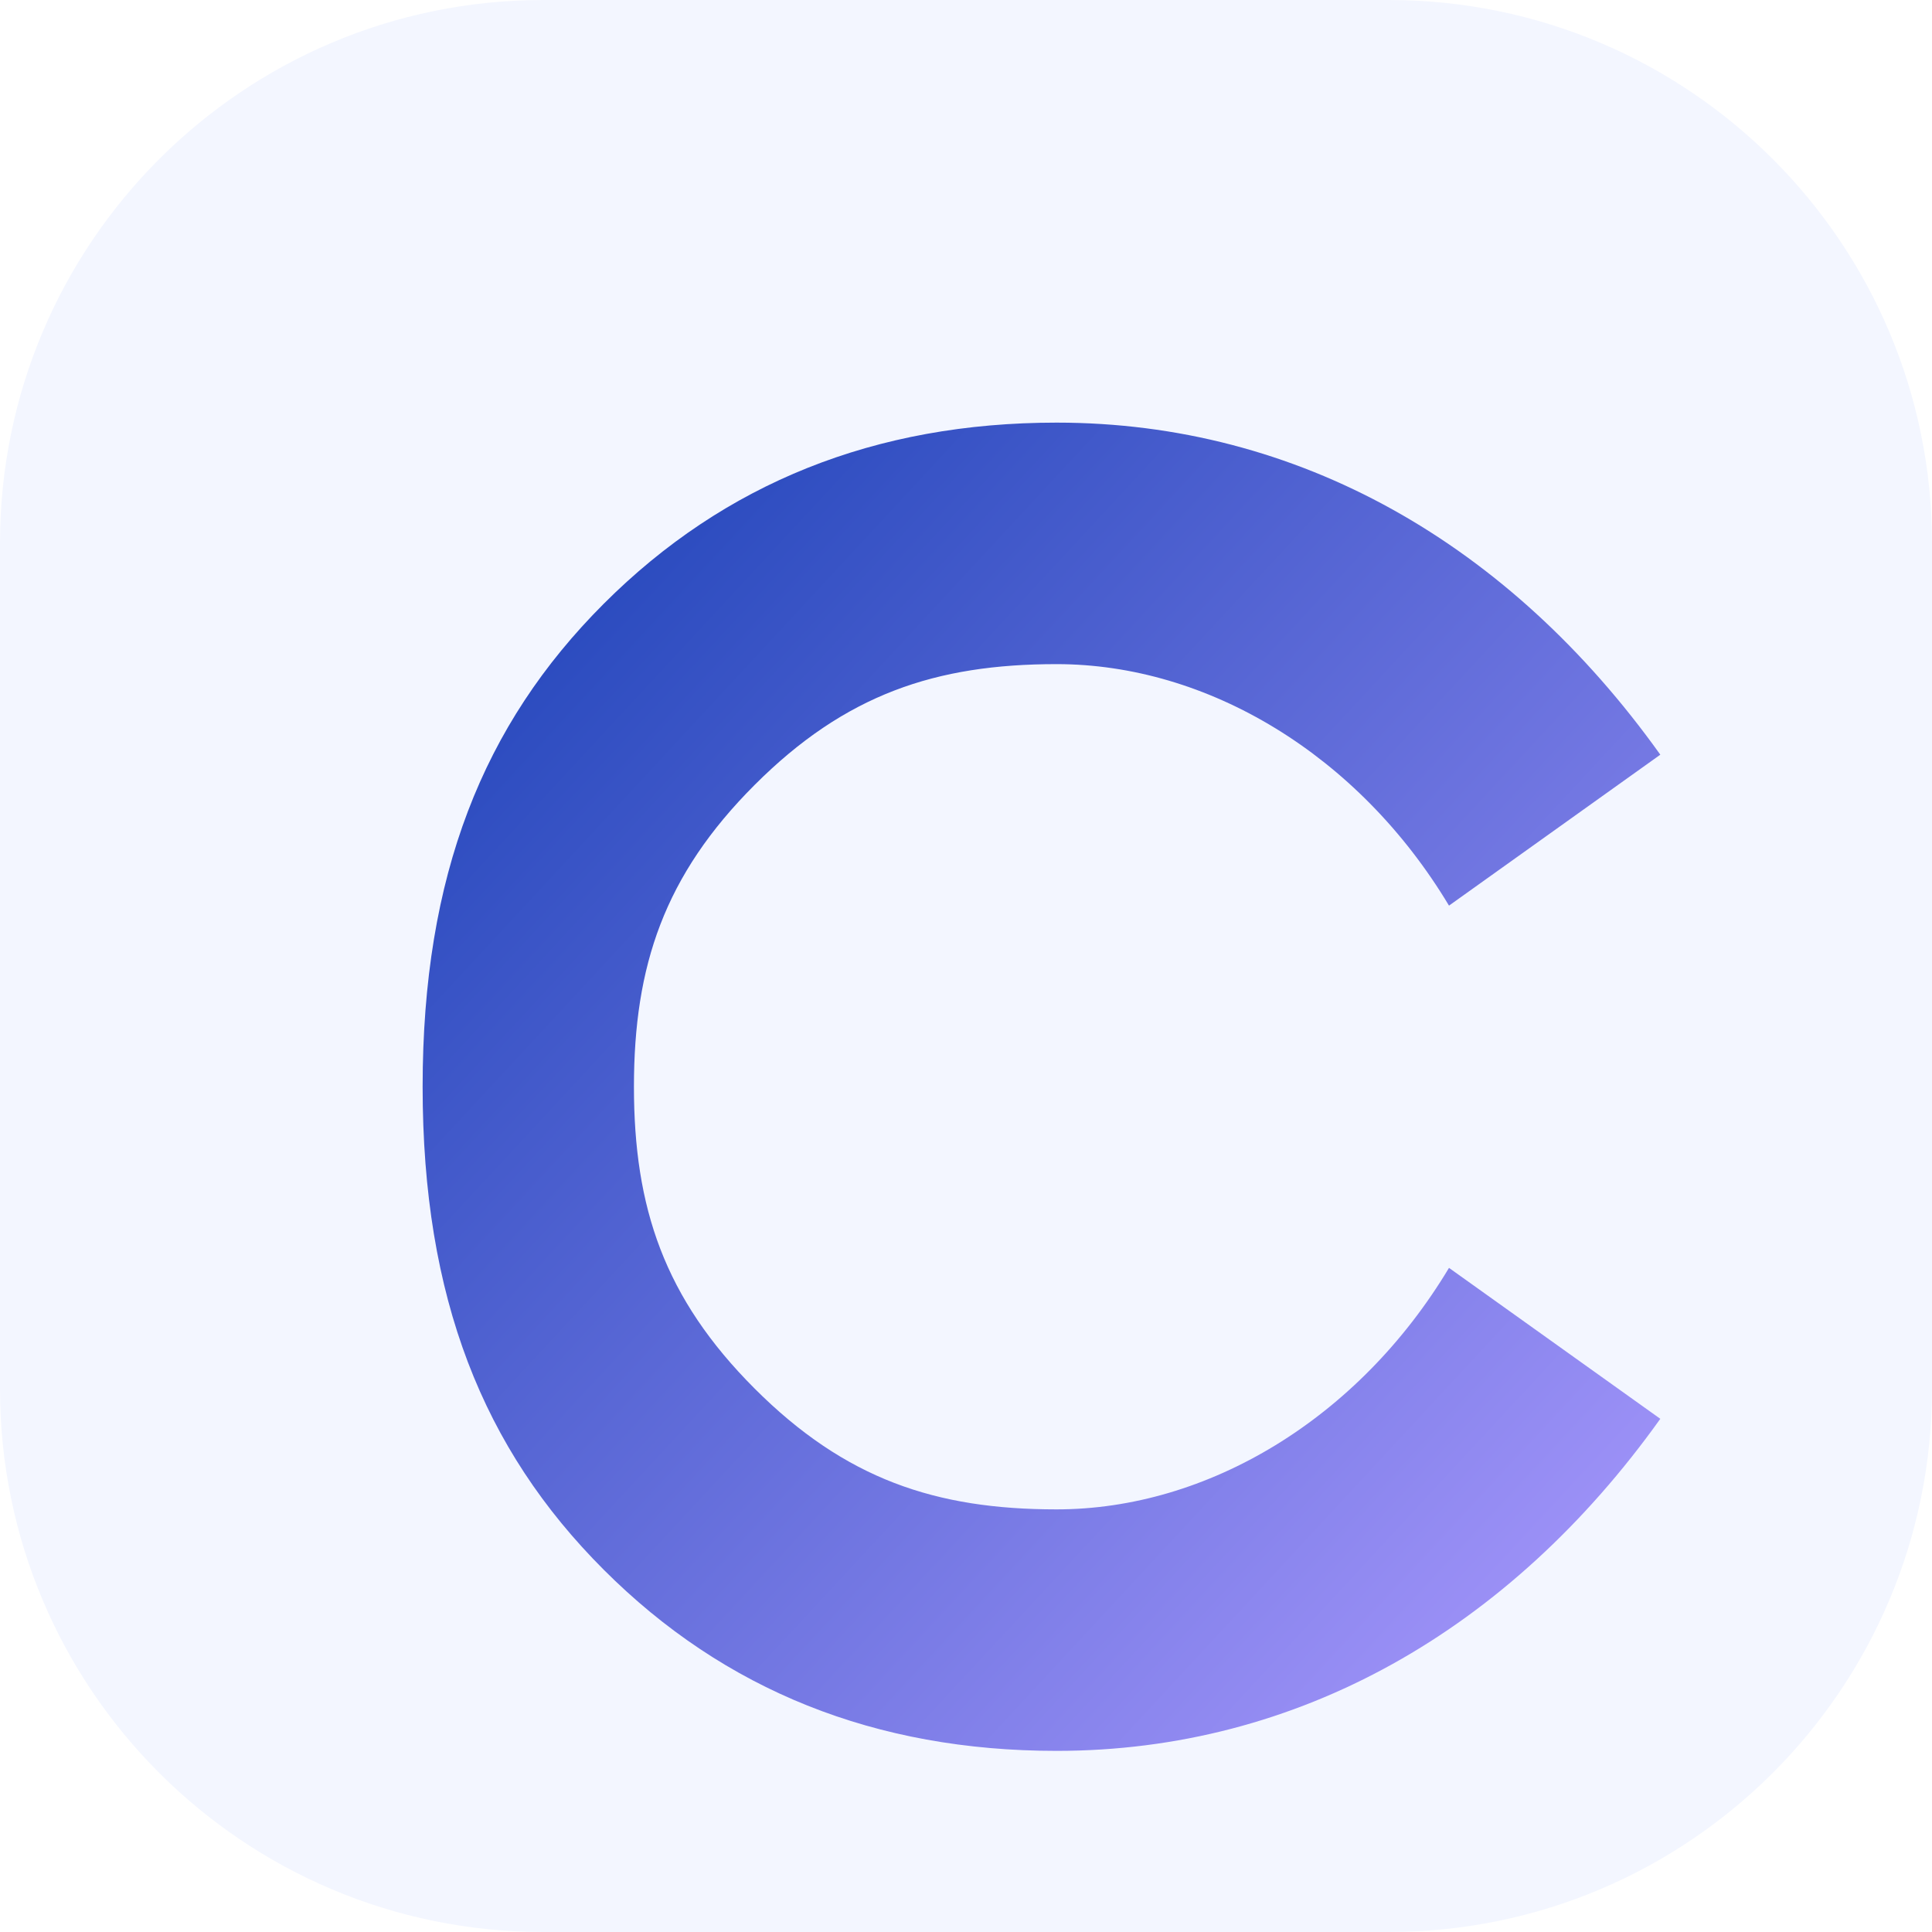
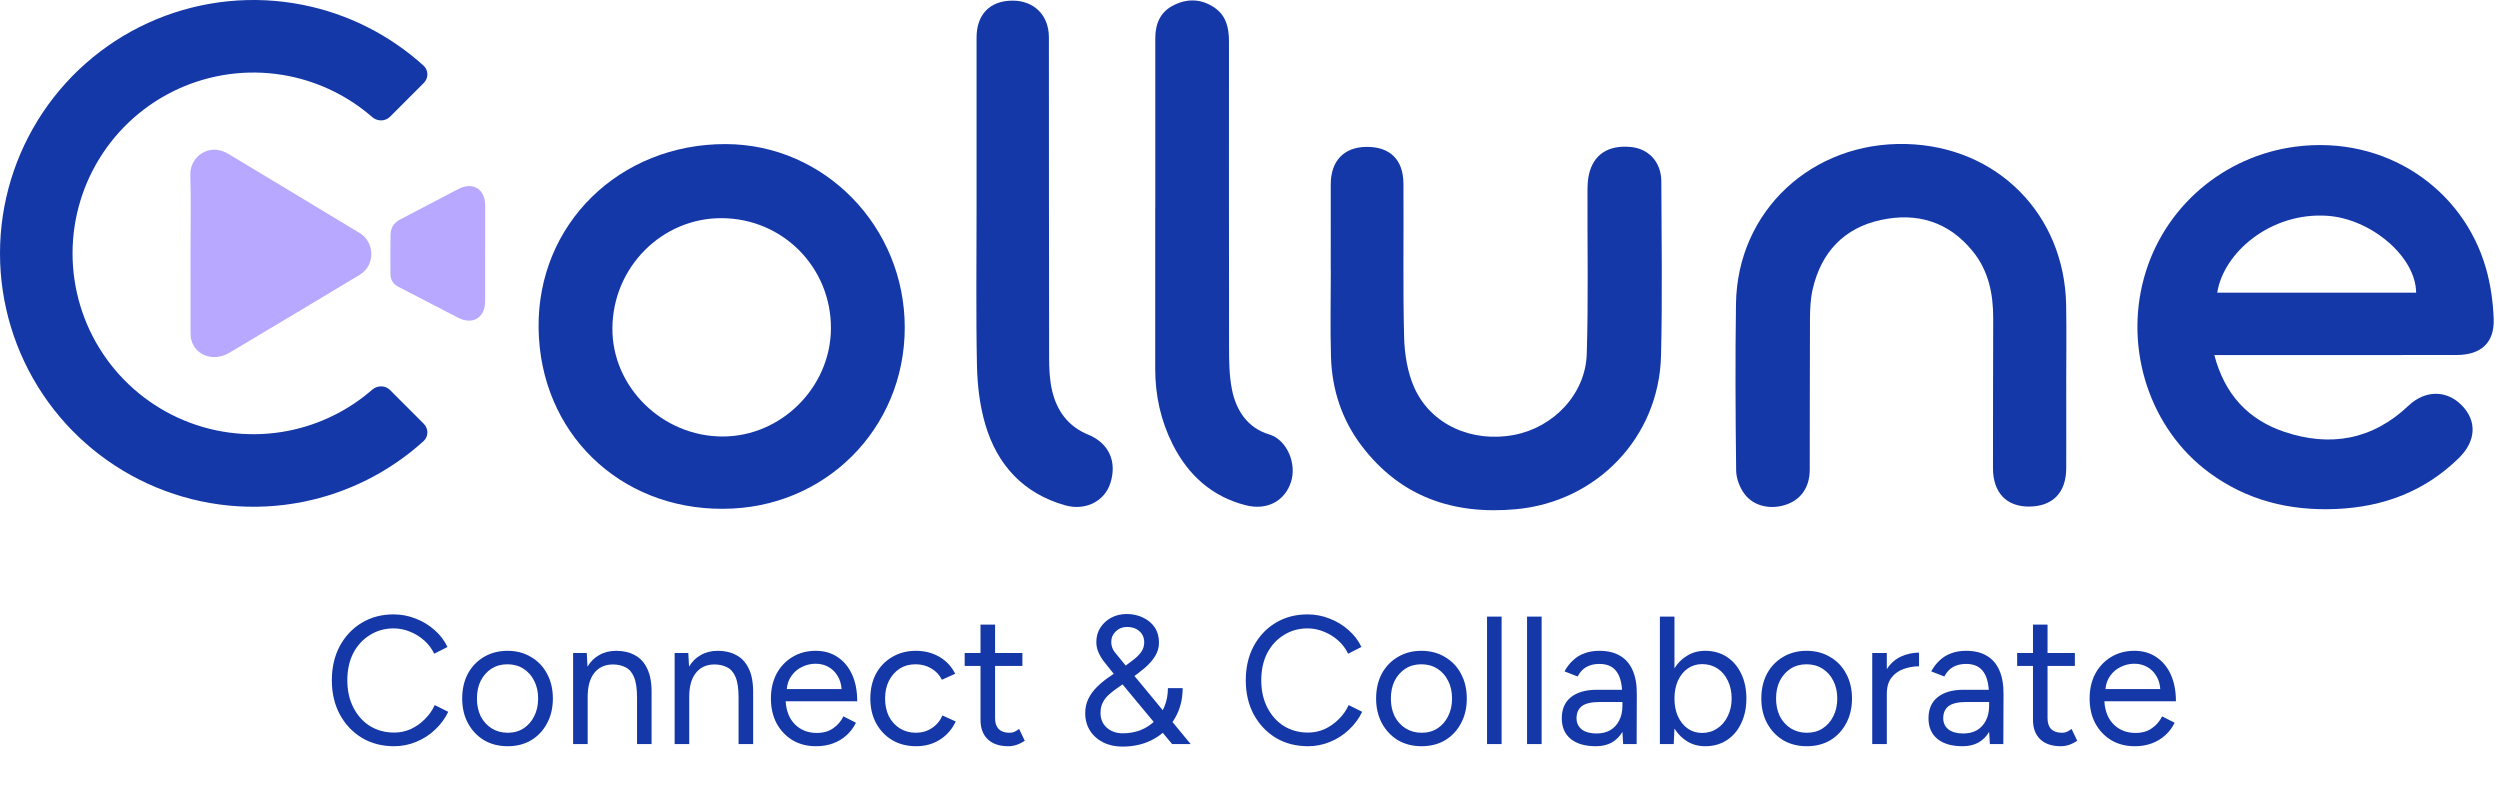
- <svg xmlns="http://www.w3.org/2000/svg" viewBox="0 0 64 64">
-   <defs>
-     <linearGradient id="g" x1="0%" y1="0%" x2="100%" y2="100%">
-       <stop offset="0%" stop-color="#173fb5" />
-       <stop offset="100%" stop-color="#ad9bff" />
-     </linearGradient>
-   </defs>
-   <rect width="64" height="64" rx="18" fill="#f3f6ff" />
-   <path d="M20 20c4-4 9-6 15-6 8 0 15 4 20 11l-7 5c-3-5-8-8-13-8-4 0-7 1-10 4s-4 6-4 10 1 7 4 10 6 4 10 4c5 0 10-3 13-8l7 5c-5 7-12 11-20 11-6 0-11-2-15-6s-6-9-6-16 2-12 6-16Z" fill="url(#g)" />
+ <svg xmlns="http://www.w3.org/2000/svg" width="167" height="53" viewBox="0 0 167 53" fill="none">
+   <path d="M26.328 49.848C25.517 49.848 24.799 49.662 24.174 49.288C23.55 48.907 23.059 48.388 22.703 47.731C22.346 47.066 22.167 46.304 22.167 45.444C22.167 44.585 22.342 43.827 22.69 43.17C23.047 42.505 23.534 41.986 24.15 41.612C24.775 41.231 25.488 41.041 26.291 41.041C26.802 41.041 27.293 41.134 27.763 41.321C28.233 41.499 28.655 41.754 29.028 42.087C29.401 42.411 29.689 42.788 29.892 43.218L29.004 43.668C28.842 43.328 28.619 43.032 28.335 42.78C28.051 42.529 27.735 42.334 27.386 42.196C27.037 42.05 26.672 41.977 26.291 41.977C25.699 41.977 25.168 42.127 24.698 42.428C24.227 42.719 23.858 43.125 23.59 43.644C23.331 44.163 23.201 44.763 23.201 45.444C23.201 46.126 23.335 46.73 23.603 47.257C23.87 47.784 24.239 48.198 24.71 48.498C25.188 48.79 25.727 48.936 26.328 48.936C26.717 48.936 27.086 48.859 27.435 48.705C27.783 48.542 28.096 48.324 28.371 48.048C28.655 47.772 28.878 47.456 29.04 47.099L29.941 47.549C29.73 47.995 29.438 48.392 29.065 48.741C28.7 49.09 28.278 49.361 27.8 49.556C27.329 49.751 26.839 49.848 26.328 49.848ZM33.915 49.848C33.323 49.848 32.796 49.714 32.334 49.447C31.879 49.171 31.523 48.794 31.263 48.315C31.003 47.837 30.874 47.285 30.874 46.661C30.874 46.036 30.999 45.485 31.251 45.007C31.51 44.528 31.867 44.155 32.321 43.887C32.784 43.612 33.307 43.474 33.891 43.474C34.491 43.474 35.018 43.612 35.472 43.887C35.934 44.155 36.291 44.528 36.543 45.007C36.802 45.485 36.932 46.036 36.932 46.661C36.932 47.285 36.802 47.837 36.543 48.315C36.291 48.794 35.938 49.171 35.484 49.447C35.03 49.714 34.507 49.848 33.915 49.848ZM33.915 48.948C34.321 48.948 34.673 48.851 34.973 48.656C35.273 48.461 35.509 48.194 35.679 47.853C35.857 47.513 35.947 47.115 35.947 46.661C35.947 46.207 35.857 45.809 35.679 45.469C35.509 45.128 35.269 44.861 34.961 44.666C34.653 44.471 34.296 44.374 33.891 44.374C33.493 44.374 33.141 44.471 32.832 44.666C32.532 44.861 32.293 45.128 32.115 45.469C31.944 45.809 31.859 46.207 31.859 46.661C31.859 47.107 31.944 47.504 32.115 47.853C32.293 48.194 32.536 48.461 32.844 48.656C33.161 48.851 33.518 48.948 33.915 48.948ZM38.283 49.702V43.62H39.196L39.244 44.532C39.447 44.191 39.711 43.932 40.035 43.754C40.359 43.567 40.736 43.474 41.166 43.474C41.645 43.474 42.058 43.571 42.407 43.766C42.764 43.952 43.04 44.252 43.234 44.666C43.437 45.08 43.534 45.623 43.526 46.296V49.702H42.553V46.588C42.553 45.988 42.484 45.53 42.346 45.213C42.208 44.897 42.018 44.682 41.775 44.569C41.531 44.447 41.255 44.386 40.947 44.386C40.412 44.386 39.994 44.577 39.694 44.958C39.402 45.331 39.256 45.862 39.256 46.551V49.702H38.283ZM45.066 49.702V43.62H45.979L46.028 44.532C46.23 44.191 46.494 43.932 46.818 43.754C47.143 43.567 47.52 43.474 47.95 43.474C48.428 43.474 48.842 43.571 49.191 43.766C49.547 43.952 49.823 44.252 50.018 44.666C50.22 45.08 50.318 45.623 50.31 46.296V49.702H49.336V46.588C49.336 45.988 49.267 45.53 49.13 45.213C48.992 44.897 48.801 44.682 48.558 44.569C48.315 44.447 48.039 44.386 47.731 44.386C47.195 44.386 46.778 44.577 46.478 44.958C46.186 45.331 46.04 45.862 46.04 46.551V49.702H45.066ZM54.514 49.848C53.922 49.848 53.399 49.714 52.945 49.447C52.491 49.171 52.134 48.794 51.874 48.315C51.623 47.837 51.497 47.285 51.497 46.661C51.497 46.036 51.623 45.485 51.874 45.007C52.134 44.528 52.487 44.155 52.933 43.887C53.387 43.612 53.906 43.474 54.49 43.474C55.057 43.474 55.548 43.616 55.962 43.9C56.375 44.175 56.696 44.565 56.923 45.067C57.15 45.57 57.263 46.162 57.263 46.843H52.483C52.523 47.508 52.734 48.027 53.115 48.401C53.496 48.774 53.979 48.96 54.563 48.96C54.992 48.96 55.353 48.859 55.645 48.656C55.946 48.453 56.177 48.186 56.339 47.853L57.178 48.279C57.024 48.595 56.817 48.871 56.558 49.106C56.306 49.341 56.006 49.524 55.658 49.654C55.317 49.783 54.936 49.848 54.514 49.848ZM52.556 46.028H56.217C56.193 45.68 56.1 45.38 55.937 45.128C55.783 44.877 55.581 44.682 55.329 44.544C55.078 44.406 54.794 44.337 54.478 44.337C54.169 44.337 53.873 44.406 53.59 44.544C53.306 44.674 53.071 44.869 52.884 45.128C52.697 45.38 52.588 45.68 52.556 46.028ZM61.204 49.848C60.603 49.848 60.072 49.714 59.61 49.447C59.148 49.171 58.787 48.794 58.527 48.315C58.268 47.837 58.138 47.285 58.138 46.661C58.138 46.036 58.264 45.485 58.515 45.007C58.775 44.528 59.136 44.155 59.598 43.887C60.06 43.612 60.587 43.474 61.179 43.474C61.763 43.474 62.286 43.608 62.748 43.875C63.211 44.143 63.564 44.52 63.807 45.007L62.919 45.408C62.757 45.084 62.521 44.832 62.213 44.654C61.905 44.467 61.552 44.374 61.155 44.374C60.758 44.374 60.405 44.471 60.096 44.666C59.797 44.861 59.557 45.132 59.379 45.481C59.209 45.822 59.123 46.215 59.123 46.661C59.123 47.107 59.209 47.504 59.379 47.853C59.557 48.194 59.8 48.461 60.109 48.656C60.425 48.851 60.782 48.948 61.179 48.948C61.577 48.948 61.929 48.846 62.238 48.644C62.554 48.441 62.793 48.157 62.955 47.792L63.843 48.194C63.6 48.713 63.247 49.118 62.785 49.41C62.323 49.702 61.796 49.848 61.204 49.848ZM67.359 49.848C66.767 49.848 66.309 49.694 65.985 49.386C65.66 49.078 65.498 48.644 65.498 48.084V44.483H64.44V43.62H65.498V41.722H66.471V43.62H68.296V44.483H66.471V47.987C66.471 48.295 66.552 48.534 66.715 48.705C66.885 48.867 67.12 48.948 67.42 48.948C67.517 48.948 67.611 48.936 67.7 48.911C67.797 48.879 67.923 48.806 68.077 48.693L68.454 49.483C68.243 49.621 68.053 49.714 67.882 49.763C67.712 49.82 67.538 49.848 67.359 49.848ZM74.975 49.873C74.496 49.873 74.07 49.779 73.697 49.593C73.324 49.406 73.028 49.143 72.809 48.802C72.598 48.461 72.493 48.076 72.493 47.646C72.493 47.289 72.562 46.969 72.7 46.685C72.838 46.401 73.02 46.146 73.247 45.919C73.482 45.684 73.738 45.469 74.013 45.274L75.121 44.52C75.323 44.374 75.522 44.224 75.716 44.07C75.919 43.916 76.09 43.745 76.228 43.559C76.365 43.364 76.434 43.149 76.434 42.914C76.434 42.598 76.325 42.346 76.106 42.16C75.895 41.973 75.623 41.88 75.291 41.88C74.999 41.88 74.747 41.977 74.537 42.172C74.334 42.367 74.232 42.606 74.232 42.89C74.232 43.133 74.305 43.352 74.451 43.547C74.597 43.733 74.78 43.956 74.999 44.216L76.495 46.016L79.536 49.702H78.296L75.668 46.539L74.208 44.775C74.022 44.548 73.851 44.333 73.697 44.131C73.551 43.928 73.438 43.725 73.356 43.522C73.275 43.32 73.235 43.109 73.235 42.89C73.235 42.525 73.324 42.205 73.502 41.929C73.689 41.645 73.932 41.422 74.232 41.26C74.541 41.097 74.885 41.016 75.266 41.016C75.672 41.016 76.037 41.097 76.361 41.26C76.694 41.414 76.953 41.633 77.14 41.917C77.326 42.2 77.42 42.537 77.42 42.926C77.42 43.243 77.335 43.543 77.164 43.827C76.994 44.102 76.763 44.366 76.471 44.617C76.187 44.861 75.862 45.108 75.498 45.359L74.609 45.98C74.431 46.101 74.257 46.239 74.086 46.393C73.916 46.539 73.778 46.714 73.673 46.916C73.567 47.111 73.515 47.35 73.515 47.634C73.515 48.032 73.653 48.356 73.928 48.607C74.212 48.859 74.569 48.984 74.999 48.984C75.421 48.984 75.814 48.916 76.179 48.778C76.544 48.632 76.864 48.425 77.14 48.157C77.424 47.89 77.639 47.569 77.785 47.196C77.939 46.823 78.016 46.414 78.016 45.968H79.001C79.001 46.722 78.827 47.395 78.478 47.987C78.137 48.579 77.663 49.041 77.055 49.374C76.455 49.706 75.761 49.873 74.975 49.873ZM87.378 49.848C86.567 49.848 85.85 49.662 85.225 49.288C84.6 48.907 84.11 48.388 83.753 47.731C83.396 47.066 83.218 46.304 83.218 45.444C83.218 44.585 83.392 43.827 83.741 43.17C84.098 42.505 84.584 41.986 85.201 41.612C85.825 41.231 86.539 41.041 87.342 41.041C87.853 41.041 88.343 41.134 88.814 41.321C89.284 41.499 89.706 41.754 90.079 42.087C90.452 42.411 90.74 42.788 90.942 43.218L90.055 43.668C89.892 43.328 89.669 43.032 89.385 42.78C89.102 42.529 88.785 42.334 88.436 42.196C88.088 42.05 87.723 41.977 87.342 41.977C86.75 41.977 86.219 42.127 85.748 42.428C85.278 42.719 84.909 43.125 84.641 43.644C84.382 44.163 84.252 44.763 84.252 45.444C84.252 46.126 84.386 46.73 84.653 47.257C84.921 47.784 85.29 48.198 85.76 48.498C86.239 48.79 86.778 48.936 87.378 48.936C87.767 48.936 88.136 48.859 88.485 48.705C88.834 48.542 89.146 48.324 89.422 48.048C89.706 47.772 89.929 47.456 90.091 47.099L90.991 47.549C90.78 47.995 90.488 48.392 90.115 48.741C89.75 49.09 89.329 49.361 88.85 49.556C88.38 49.751 87.889 49.848 87.378 49.848ZM94.966 49.848C94.374 49.848 93.846 49.714 93.384 49.447C92.93 49.171 92.573 48.794 92.314 48.315C92.054 47.837 91.924 47.285 91.924 46.661C91.924 46.036 92.05 45.485 92.301 45.007C92.561 44.528 92.918 44.155 93.372 43.887C93.834 43.612 94.357 43.474 94.941 43.474C95.541 43.474 96.069 43.612 96.523 43.887C96.985 44.155 97.342 44.528 97.593 45.007C97.853 45.485 97.982 46.036 97.982 46.661C97.982 47.285 97.853 47.837 97.593 48.315C97.342 48.794 96.989 49.171 96.535 49.447C96.081 49.714 95.558 49.848 94.966 49.848ZM94.966 48.948C95.371 48.948 95.724 48.851 96.024 48.656C96.324 48.461 96.559 48.194 96.729 47.853C96.908 47.513 96.997 47.115 96.997 46.661C96.997 46.207 96.908 45.809 96.729 45.469C96.559 45.128 96.32 44.861 96.012 44.666C95.704 44.471 95.347 44.374 94.941 44.374C94.544 44.374 94.191 44.471 93.883 44.666C93.583 44.861 93.344 45.128 93.165 45.469C92.995 45.809 92.91 46.207 92.91 46.661C92.91 47.107 92.995 47.504 93.165 47.853C93.344 48.194 93.587 48.461 93.895 48.656C94.211 48.851 94.568 48.948 94.966 48.948ZM99.334 49.702V41.187H100.307V49.702H99.334ZM102.007 49.702V41.187H102.98V49.702H102.007ZM106.602 49.848C105.888 49.848 105.328 49.686 104.923 49.361C104.526 49.029 104.327 48.571 104.327 47.987C104.327 47.37 104.53 46.9 104.935 46.576C105.349 46.243 105.925 46.077 106.663 46.077H108.353C108.313 45.501 108.171 45.071 107.928 44.788C107.684 44.495 107.319 44.35 106.833 44.35C106.5 44.35 106.212 44.419 105.969 44.556C105.734 44.686 105.539 44.897 105.385 45.189L104.509 44.848C104.663 44.565 104.85 44.321 105.069 44.118C105.288 43.908 105.543 43.749 105.835 43.644C106.127 43.531 106.46 43.474 106.833 43.474C107.401 43.474 107.867 43.587 108.232 43.814C108.605 44.033 108.885 44.362 109.071 44.8C109.258 45.23 109.347 45.765 109.339 46.405L109.327 49.702H108.426L108.378 48.887C108.199 49.195 107.96 49.434 107.66 49.605C107.36 49.767 107.007 49.848 106.602 49.848ZM106.65 48.997C106.999 48.997 107.303 48.924 107.563 48.778C107.822 48.623 108.021 48.409 108.159 48.133C108.305 47.857 108.378 47.525 108.378 47.135V46.892H106.881C106.314 46.892 105.908 46.985 105.665 47.172C105.43 47.358 105.312 47.626 105.312 47.975C105.312 48.291 105.43 48.542 105.665 48.729C105.9 48.907 106.229 48.997 106.65 48.997ZM113.91 49.848C113.464 49.848 113.067 49.743 112.718 49.532C112.369 49.321 112.081 49.033 111.854 48.668L111.805 49.702H110.881V41.187H111.854V44.642C112.081 44.277 112.369 43.993 112.718 43.79C113.067 43.579 113.464 43.474 113.91 43.474C114.453 43.474 114.932 43.608 115.345 43.875C115.759 44.143 116.079 44.516 116.306 44.994C116.542 45.473 116.659 46.028 116.659 46.661C116.659 47.285 116.542 47.841 116.306 48.328C116.079 48.806 115.759 49.179 115.345 49.447C114.932 49.714 114.453 49.848 113.91 49.848ZM113.691 48.96C114.072 48.96 114.409 48.863 114.701 48.668C115.001 48.474 115.236 48.202 115.406 47.853C115.585 47.504 115.674 47.107 115.674 46.661C115.674 46.215 115.589 45.818 115.418 45.469C115.256 45.12 115.025 44.848 114.725 44.654C114.425 44.459 114.084 44.362 113.703 44.362C113.346 44.362 113.026 44.459 112.742 44.654C112.466 44.848 112.247 45.12 112.085 45.469C111.931 45.818 111.854 46.215 111.854 46.661C111.854 47.107 111.931 47.504 112.085 47.853C112.247 48.202 112.466 48.474 112.742 48.668C113.018 48.863 113.334 48.96 113.691 48.96ZM120.697 49.848C120.105 49.848 119.578 49.714 119.116 49.447C118.662 49.171 118.305 48.794 118.045 48.315C117.786 47.837 117.656 47.285 117.656 46.661C117.656 46.036 117.782 45.485 118.033 45.007C118.293 44.528 118.65 44.155 119.104 43.887C119.566 43.612 120.089 43.474 120.673 43.474C121.273 43.474 121.8 43.612 122.254 43.887C122.717 44.155 123.074 44.528 123.325 45.007C123.584 45.485 123.714 46.036 123.714 46.661C123.714 47.285 123.584 47.837 123.325 48.315C123.074 48.794 122.721 49.171 122.267 49.447C121.812 49.714 121.289 49.848 120.697 49.848ZM120.697 48.948C121.103 48.948 121.456 48.851 121.756 48.656C122.056 48.461 122.291 48.194 122.461 47.853C122.64 47.513 122.729 47.115 122.729 46.661C122.729 46.207 122.64 45.809 122.461 45.469C122.291 45.128 122.052 44.861 121.743 44.666C121.435 44.471 121.078 44.374 120.673 44.374C120.276 44.374 119.923 44.471 119.615 44.666C119.315 44.861 119.075 45.128 118.897 45.469C118.727 45.809 118.641 46.207 118.641 46.661C118.641 47.107 118.727 47.504 118.897 47.853C119.075 48.194 119.319 48.461 119.627 48.656C119.943 48.851 120.3 48.948 120.697 48.948ZM125.065 49.702V43.62H126.039V44.702C126.282 44.321 126.594 44.041 126.975 43.863C127.365 43.684 127.77 43.595 128.192 43.595V44.508C127.835 44.508 127.49 44.569 127.158 44.69C126.833 44.804 126.566 44.994 126.355 45.262C126.144 45.53 126.039 45.895 126.039 46.357V49.702H125.065ZM131.098 49.848C130.384 49.848 129.825 49.686 129.419 49.361C129.022 49.029 128.823 48.571 128.823 47.987C128.823 47.37 129.026 46.9 129.431 46.576C129.845 46.243 130.421 46.077 131.159 46.077H132.85C132.809 45.501 132.667 45.071 132.424 44.788C132.181 44.495 131.816 44.35 131.329 44.35C130.997 44.35 130.709 44.419 130.465 44.556C130.23 44.686 130.036 44.897 129.881 45.189L129.006 44.848C129.16 44.565 129.346 44.321 129.565 44.118C129.784 43.908 130.04 43.749 130.332 43.644C130.624 43.531 130.956 43.474 131.329 43.474C131.897 43.474 132.363 43.587 132.728 43.814C133.101 44.033 133.381 44.362 133.567 44.8C133.754 45.23 133.843 45.765 133.835 46.405L133.823 49.702H132.923L132.874 48.887C132.696 49.195 132.456 49.434 132.156 49.605C131.856 49.767 131.503 49.848 131.098 49.848ZM131.147 48.997C131.495 48.997 131.799 48.924 132.059 48.778C132.318 48.623 132.517 48.409 132.655 48.133C132.801 47.857 132.874 47.525 132.874 47.135V46.892H131.378C130.81 46.892 130.405 46.985 130.161 47.172C129.926 47.358 129.808 47.626 129.808 47.975C129.808 48.291 129.926 48.542 130.161 48.729C130.396 48.907 130.725 48.997 131.147 48.997ZM137.664 49.848C137.072 49.848 136.614 49.694 136.29 49.386C135.965 49.078 135.803 48.644 135.803 48.084V44.483H134.745V43.62H135.803V41.722H136.776V43.62H138.601V44.483H136.776V47.987C136.776 48.295 136.857 48.534 137.019 48.705C137.19 48.867 137.425 48.948 137.725 48.948C137.822 48.948 137.916 48.936 138.005 48.911C138.102 48.879 138.228 48.806 138.382 48.693L138.759 49.483C138.548 49.621 138.358 49.714 138.187 49.763C138.017 49.82 137.843 49.848 137.664 49.848ZM142.603 49.848C142.011 49.848 141.488 49.714 141.034 49.447C140.58 49.171 140.223 48.794 139.963 48.315C139.712 47.837 139.586 47.285 139.586 46.661C139.586 46.036 139.712 45.485 139.963 45.007C140.223 44.528 140.576 44.155 141.022 43.887C141.476 43.612 141.995 43.474 142.579 43.474C143.147 43.474 143.637 43.616 144.051 43.9C144.464 44.175 144.785 44.565 145.012 45.067C145.239 45.57 145.352 46.162 145.352 46.843H140.572C140.612 47.508 140.823 48.027 141.204 48.401C141.585 48.774 142.068 48.96 142.652 48.96C143.082 48.96 143.443 48.859 143.734 48.656C144.035 48.453 144.266 48.186 144.428 47.853L145.267 48.279C145.113 48.595 144.906 48.871 144.647 49.106C144.395 49.341 144.095 49.524 143.747 49.654C143.406 49.783 143.025 49.848 142.603 49.848ZM140.645 46.028H144.306C144.282 45.68 144.189 45.38 144.026 45.128C143.872 44.877 143.67 44.682 143.418 44.544C143.167 44.406 142.883 44.337 142.567 44.337C142.258 44.337 141.962 44.406 141.679 44.544C141.395 44.674 141.16 44.869 140.973 45.128C140.787 45.38 140.677 45.68 140.645 46.028Z" fill="#1438A8" />
+   <path d="M147.918 23.718C148.612 26.367 150.199 28.046 152.61 28.852C155.673 29.875 158.482 29.38 160.885 27.102C161.998 26.048 163.423 26.043 164.438 27.068C165.473 28.112 165.408 29.458 164.262 30.585C161.986 32.822 159.228 33.862 156.063 34C152.944 34.136 150.088 33.428 147.566 31.566C143.64 28.668 141.892 23.394 143.218 18.565C144.52 13.819 148.555 10.416 153.353 9.795C159.311 9.023 164.541 12.565 166.069 17.946C166.377 19.028 166.537 20.178 166.578 21.302C166.635 22.904 165.729 23.713 164.085 23.715C159.065 23.72 154.046 23.718 149.024 23.72C148.702 23.72 148.381 23.72 147.918 23.72V23.718ZM148.112 19.551H161.398C161.374 17.125 158.373 14.621 155.483 14.417C151.677 14.148 148.516 16.892 148.112 19.551Z" fill="#1438A8" />
+   <path d="M48.27 33.988C41.4 34.013 36.076 28.923 35.978 21.935C35.88 14.961 41.395 9.609 48.476 9.625C55.082 9.64 60.444 15.137 60.437 21.887C60.431 28.671 55.074 33.996 48.27 33.987V33.988ZM48.238 14.573C44.23 14.54 40.934 17.845 40.908 21.921C40.882 25.855 44.245 29.158 48.275 29.158C52.18 29.158 55.475 25.88 55.506 21.963C55.538 17.885 52.314 14.606 48.238 14.573Z" fill="#1438A8" />
+   <path d="M88.893 18.089C88.893 16.162 88.888 14.234 88.894 12.307C88.899 10.744 89.773 9.832 91.262 9.812C92.832 9.791 93.738 10.645 93.75 12.261C93.776 15.681 93.707 19.102 93.795 22.52C93.825 23.659 94.018 24.875 94.48 25.903C95.587 28.377 98.344 29.59 101.153 29.05C103.79 28.544 105.912 26.315 105.995 23.649C106.107 20.044 106.031 16.432 106.044 12.823C106.044 12.445 106.055 12.059 106.133 11.693C106.425 10.334 107.415 9.679 108.919 9.816C110.133 9.926 110.972 10.824 110.977 12.123C110.992 16.003 111.05 19.887 110.956 23.767C110.824 29.208 106.674 33.522 101.264 34.016C97.08 34.397 93.543 33.195 90.949 29.77C89.639 28.04 88.978 26.033 88.911 23.869C88.852 21.944 88.898 20.015 88.898 18.089H88.89H88.893Z" fill="#1438A8" />
+   <path d="M138.025 25.665C138.025 27.539 138.032 29.411 138.024 31.284C138.017 32.918 137.116 33.832 135.531 33.839C134.035 33.845 133.134 32.908 133.131 31.283C133.125 27.944 133.143 24.606 133.146 21.266C133.147 19.63 132.843 18.094 131.772 16.776C130.163 14.796 128.043 14.179 125.655 14.691C123.182 15.22 121.645 16.859 121.083 19.339C120.941 19.966 120.91 20.629 120.907 21.274C120.889 24.64 120.902 28.006 120.891 31.372C120.888 32.505 120.348 33.316 119.41 33.674C118.361 34.075 117.162 33.852 116.528 32.992C116.213 32.565 115.982 31.964 115.975 31.437C115.93 27.72 115.91 24 115.964 20.282C116.055 14.094 121.036 9.456 127.338 9.62C133.403 9.778 137.908 14.305 138.019 20.372C138.051 22.136 138.024 23.901 138.024 25.665H138.025Z" fill="#1438A8" />
+   <path d="M77.173 13.889C77.173 10.116 77.173 6.343 77.173 2.568C77.173 1.607 77.489 0.805 78.396 0.35C79.315 -0.111 80.228 -0.085 81.096 0.489C81.914 1.028 82.096 1.866 82.096 2.765C82.098 9.552 82.088 16.34 82.101 23.127C82.103 24.1 82.106 25.093 82.298 26.038C82.58 27.435 83.356 28.596 84.775 29.017C85.967 29.37 86.648 30.977 86.23 32.224C85.808 33.479 84.631 34.108 83.23 33.754C80.948 33.176 79.359 31.724 78.328 29.67C77.539 28.101 77.168 26.407 77.168 24.64C77.168 21.056 77.168 17.474 77.168 13.889H77.173Z" fill="#1438A8" />
+   <path d="M65.234 13.996C65.234 10.171 65.234 6.346 65.234 2.518C65.234 0.969 66.118 0.052 67.619 0.042C69.066 0.032 70.064 1.01 70.066 2.486C70.074 9.622 70.066 16.758 70.081 23.894C70.081 24.622 70.113 25.37 70.276 26.074C70.589 27.433 71.342 28.483 72.691 29.034C74.075 29.601 74.629 30.834 74.175 32.266C73.792 33.474 72.524 34.143 71.149 33.754C68.359 32.964 66.606 31.053 65.812 28.332C65.445 27.076 65.289 25.725 65.261 24.412C65.188 20.94 65.237 17.467 65.234 13.993V13.996Z" fill="#1438A8" />
+   <path d="M10.449 1.288C13.541 0.007 16.945 -0.328 20.228 0.325C23.24 0.924 26.027 2.33 28.294 4.386C28.633 4.694 28.632 5.22 28.308 5.543L26.053 7.799C25.73 8.122 25.207 8.12 24.862 7.819C23.277 6.438 21.354 5.491 19.282 5.078C16.939 4.612 14.511 4.852 12.303 5.766C10.096 6.68 8.209 8.228 6.882 10.215C5.555 12.201 4.846 14.537 4.846 16.926C4.846 19.315 5.555 21.651 6.882 23.637C8.209 25.623 10.096 27.172 12.303 28.086C14.511 29 16.939 29.239 19.282 28.773C21.354 28.361 23.277 27.414 24.862 26.033C25.207 25.732 25.73 25.73 26.053 26.053L28.308 28.309C28.632 28.632 28.633 29.158 28.294 29.466C26.027 31.521 23.24 32.928 20.228 33.527C16.945 34.18 13.541 33.844 10.449 32.563C7.356 31.282 4.712 29.113 2.853 26.329C0.993 23.546 2.06176e-07 20.274 0 16.926C0 13.578 0.993 10.306 2.853 7.522C4.712 4.739 7.356 2.569 10.449 1.288Z" fill="#1438A8" />
+   <path d="M12.726 16.892C12.726 15.153 12.768 13.413 12.712 11.675C12.673 10.495 13.956 9.503 15.229 10.266C16.474 11.011 17.717 11.758 18.959 12.508C20.644 13.524 22.327 14.545 24.013 15.56C25.056 16.189 25.076 17.723 24.03 18.354C21.132 20.099 18.229 21.837 15.32 23.566C14.274 24.188 13.045 23.755 12.777 22.692C12.732 22.516 12.728 22.327 12.728 22.144C12.725 20.393 12.726 18.643 12.727 16.892H12.726Z" fill="#B8A8FF" />
+   <path d="M32.408 16.908C32.408 17.981 32.412 19.054 32.407 20.127C32.403 21.219 31.577 21.726 30.611 21.228C29.277 20.541 27.948 19.844 26.613 19.158C26.26 18.977 26.085 18.692 26.082 18.309C26.076 17.439 26.077 16.567 26.087 15.697C26.092 15.231 26.297 14.885 26.726 14.664C28.026 13.992 29.315 13.299 30.615 12.628C31.594 12.123 32.407 12.628 32.409 13.727C32.411 14.787 32.409 15.848 32.409 16.908H32.407H32.408Z" fill="#B8A8FF" />
</svg>
